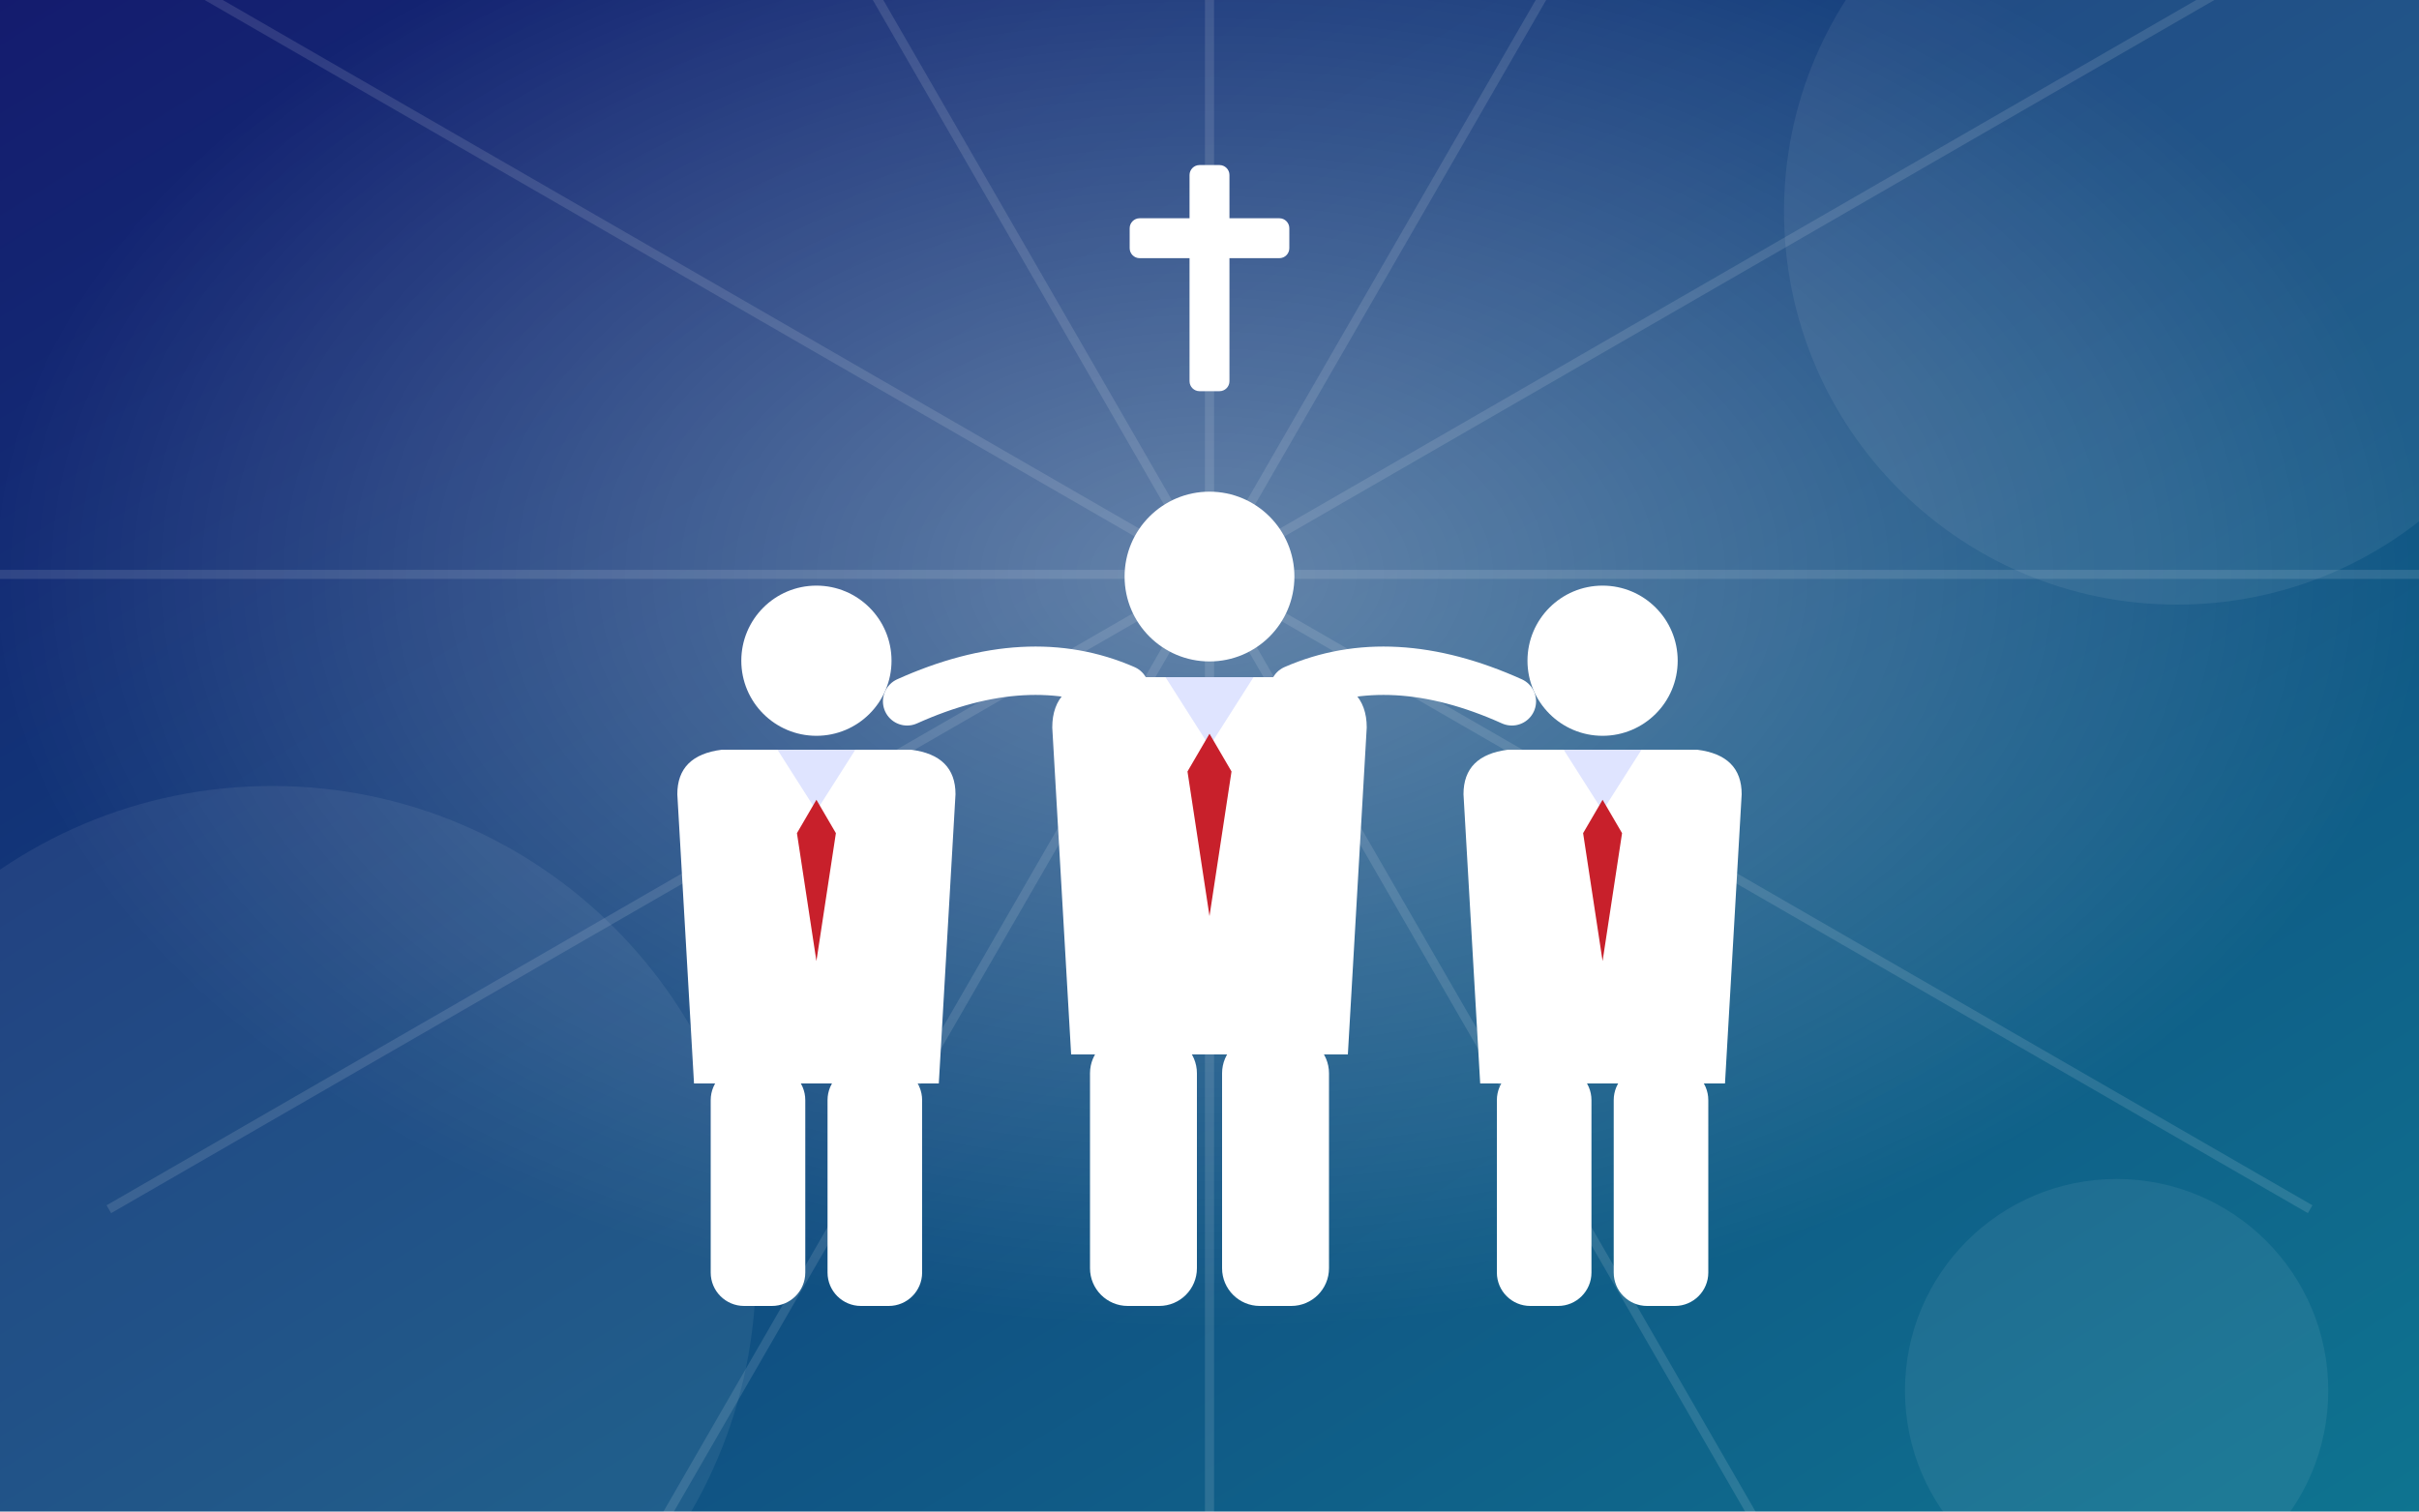
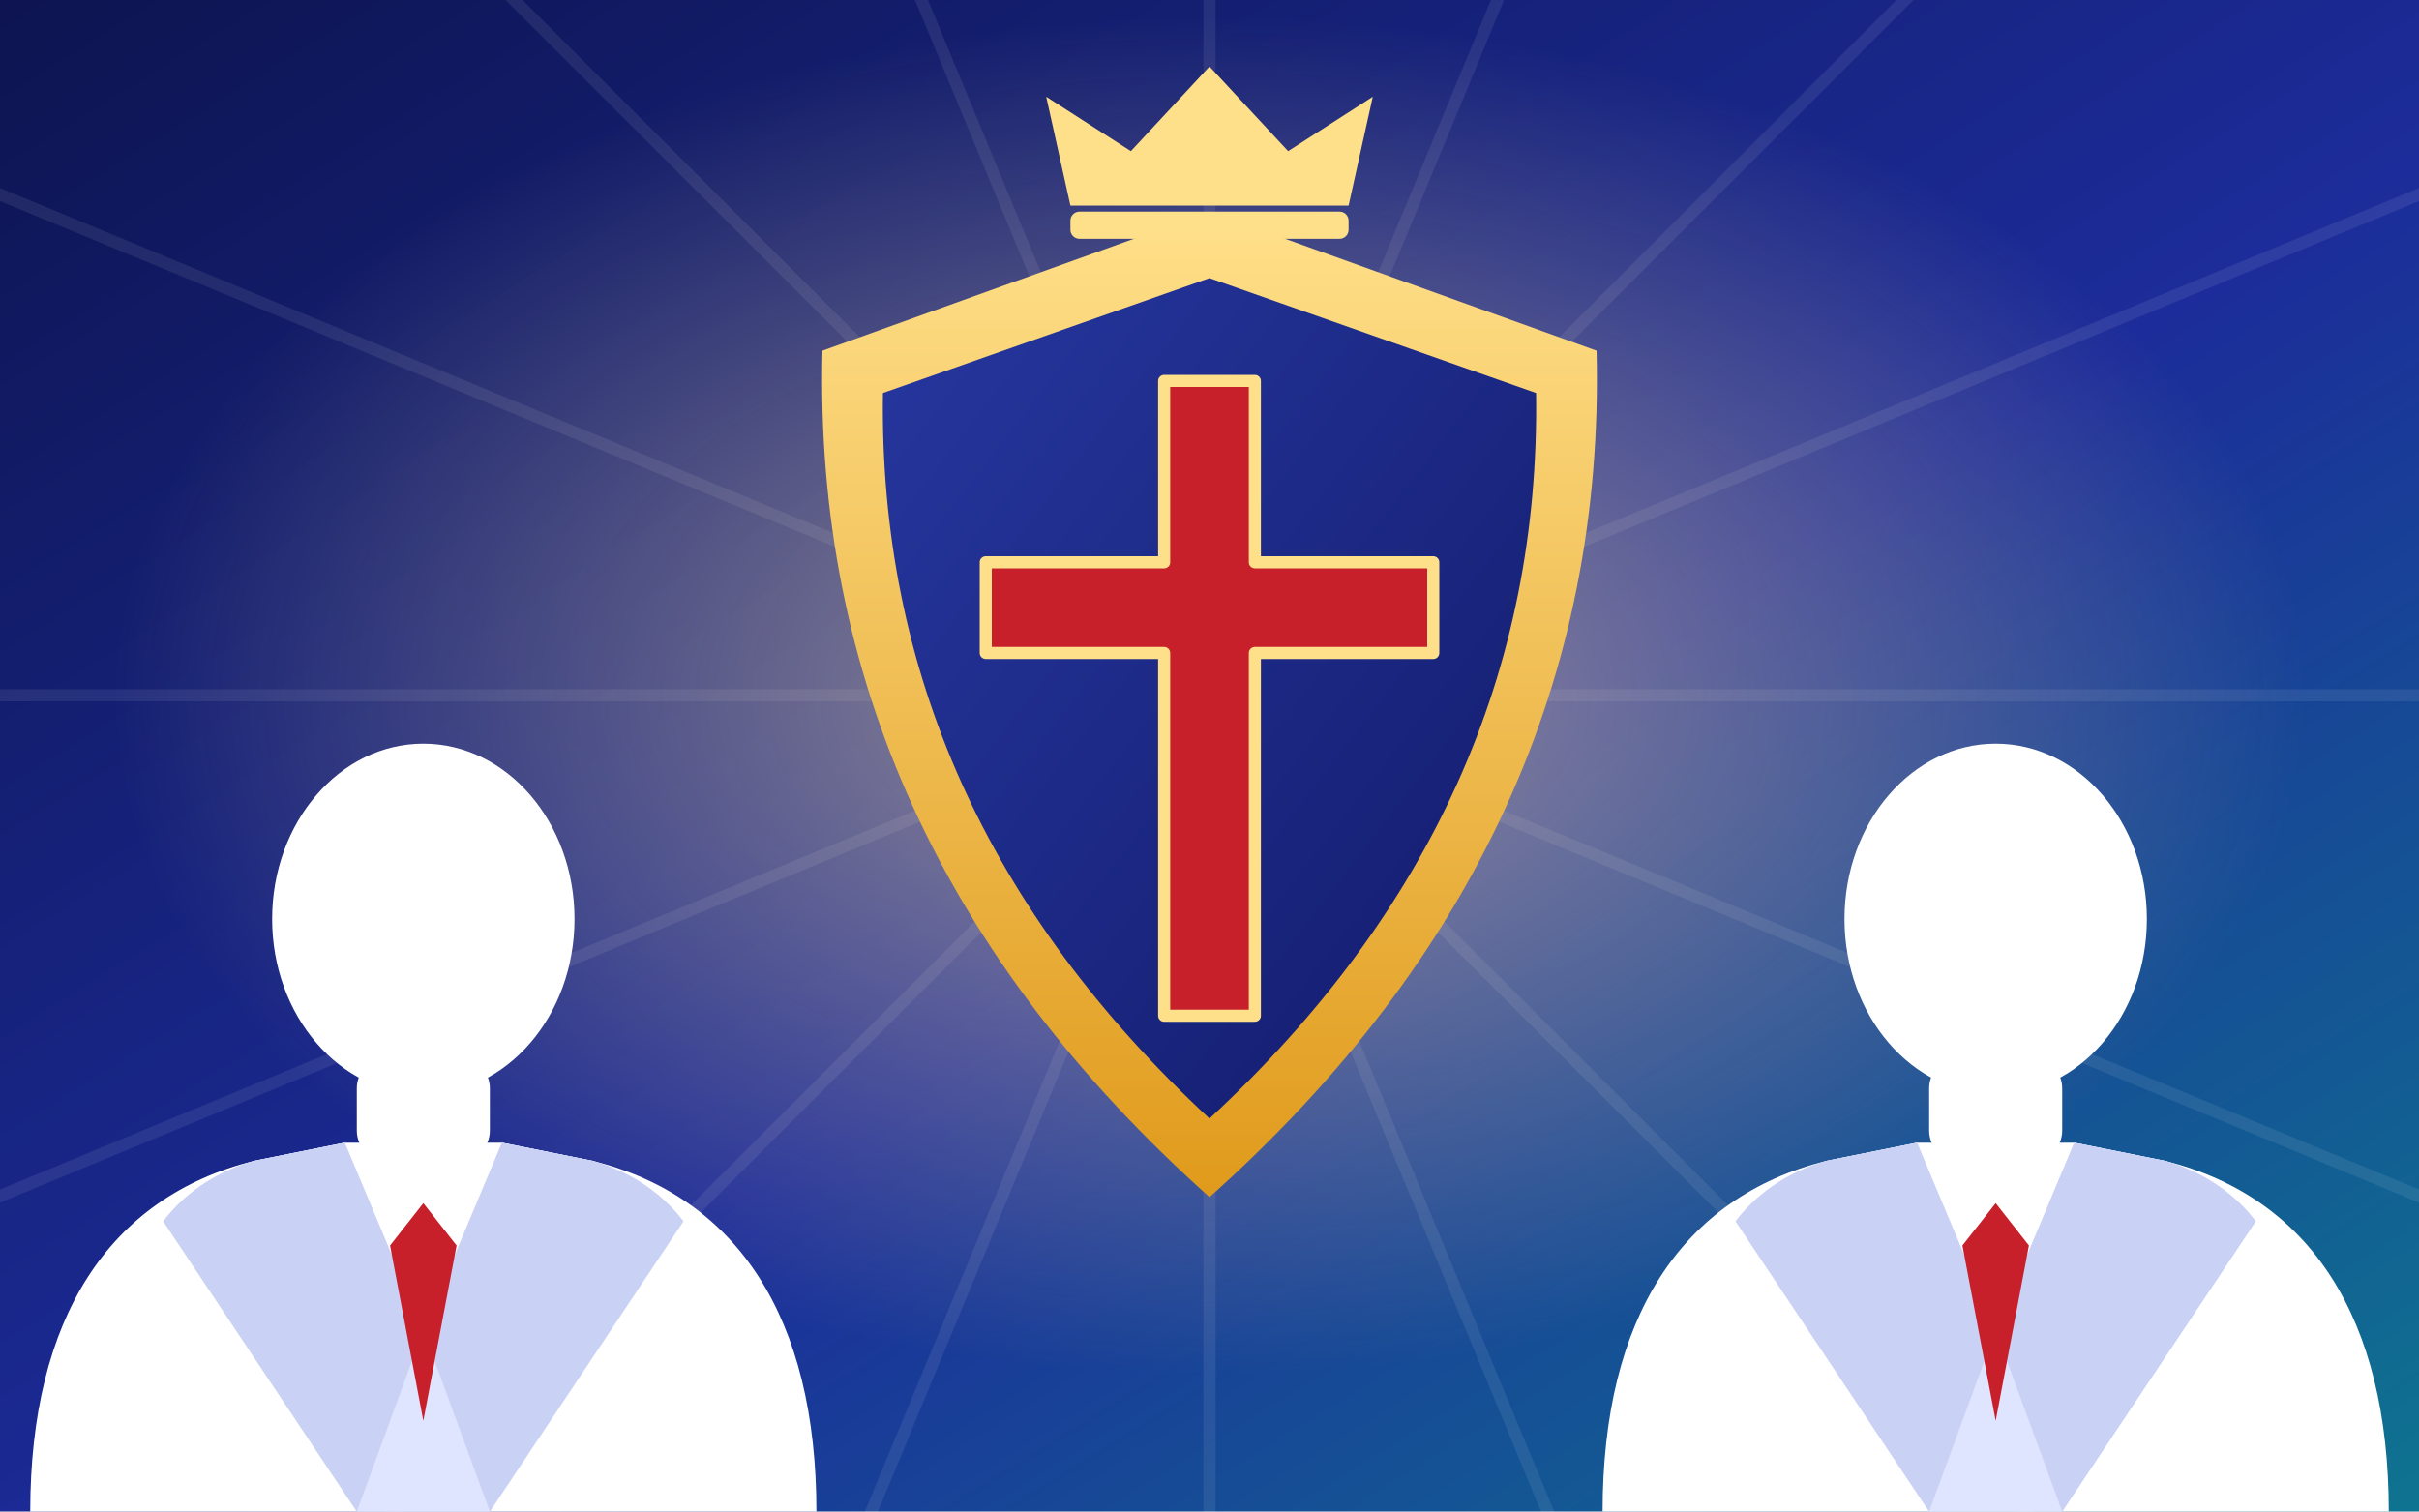
<svg xmlns="http://www.w3.org/2000/svg" viewBox="0 0 800 500" width="800" height="500">
  <defs>
    <linearGradient id="g" x1="0" y1="0" x2="1" y2="1">
-       <stop offset="0" stop-color="#141b6e" />
+       <stop offset="0" stop-color="#0d1450" />
+       <stop offset=".55" stop-color="#1c2c9a" />
      <stop offset="1" stop-color="#0e7490" />
    </linearGradient>
-     <radialGradient id="glow" cx=".5" cy=".38" r=".5">
-       <stop offset="0" stop-color="#fff" stop-opacity=".35" />
-       <stop offset="1" stop-color="#fff" stop-opacity="0" />
+     <radialGradient id="glow" cx=".5" cy=".46" r=".45">
+       <stop offset="0" stop-color="#ffe2a0" stop-opacity=".55" />
+       <stop offset="1" stop-color="#ffe2a0" stop-opacity="0" />
    </radialGradient>
+     <linearGradient id="gold" x1="0" y1="0" x2="0" y2="1">
+       <stop offset="0" stop-color="#ffe08a" />
+       <stop offset="1" stop-color="#e09a1b" />
+     </linearGradient>
+     <linearGradient id="sh" x1="0" y1="0" x2="1" y2="1">
+       <stop offset="0" stop-color="#26379f" />
+       <stop offset="1" stop-color="#121a6a" />
+     </linearGradient>
  </defs>
  <rect width="800" height="500" fill="url(#g)" />
+   <g stroke="#fff" stroke-opacity=".08" stroke-width="4">
+     <line x1="400" y1="230" x2="860" y2="230" />
+     <line x1="400" y1="230" x2="825" y2="406" />
+     <line x1="400" y1="230" x2="725" y2="555" />
+     <line x1="400" y1="230" x2="576" y2="655" />
+     <line x1="400" y1="230" x2="400" y2="690" />
+     <line x1="400" y1="230" x2="224" y2="655" />
+     <line x1="400" y1="230" x2="75" y2="555" />
+     <line x1="400" y1="230" x2="-25" y2="406" />
+     <line x1="400" y1="230" x2="-60" y2="230" />
+     <line x1="400" y1="230" x2="-25" y2="54" />
+     <line x1="400" y1="230" x2="75" y2="-95" />
+     <line x1="400" y1="230" x2="224" y2="-195" />
+     <line x1="400" y1="230" x2="400" y2="-230" />
+     <line x1="400" y1="230" x2="576" y2="-195" />
+     <line x1="400" y1="230" x2="725" y2="-95" />
+     <line x1="400" y1="230" x2="825" y2="54" />
+   </g>
  <rect width="800" height="500" fill="url(#glow)" />
-   <g fill="#fff" opacity=".07">
-     <circle cx="90" cy="420" r="160" />
-     <circle cx="720" cy="70" r="130" />
-     <circle cx="700" cy="460" r="70" />
+   <g transform="translate(140 500) scale(1)">
+     <path d="M-130 0 C-130 -64 -104 -104 -56 -116 L-26 -122 L26 -122 L56 -116 C104 -104 130 -64 130 0Z" fill="#fff" />
+     <path d="M-26 -122 L0 -60 L26 -122 L56 -116 C70 -112 80 -104 86 -96 L22 0 L-22 0 L-86 -96 C-80 -104 -70 -112 -56 -116Z" fill="#dfe4ff" />
+     <path d="M-26 -122 L0 -60 L-22 0 L-86 -96 C-80 -104 -70 -112 -56 -116Z" fill="#c9d1f5" />
+     <path d="M26 -122 L0 -60 L22 0 L86 -96 C80 -104 70 -112 56 -116Z" fill="#c9d1f5" />
+     <path d="M-18 -122 L0 -100 L18 -122Z" fill="#fff" />
+     <path d="M0 -102 L-11 -88 L0 -30 L11 -88Z" fill="#c8202b" />
+     <rect x="-22" y="-150" width="44" height="34" rx="10" fill="#fff" />
+     <ellipse cx="0" cy="-196" rx="50" ry="58" fill="#fff" />
  </g>
-   <g stroke="#fff" stroke-opacity=".12" stroke-width="3">
-     <line x1="400" y1="190" x2="820" y2="190" />
-     <line x1="400" y1="190" x2="764" y2="400" />
-     <line x1="400" y1="190" x2="610" y2="554" />
-     <line x1="400" y1="190" x2="400" y2="610" />
-     <line x1="400" y1="190" x2="190" y2="554" />
-     <line x1="400" y1="190" x2="36" y2="400" />
-     <line x1="400" y1="190" x2="-20" y2="190" />
-     <line x1="400" y1="190" x2="36" y2="-20" />
-     <line x1="400" y1="190" x2="190" y2="-174" />
-     <line x1="400" y1="190" x2="400" y2="-230" />
-     <line x1="400" y1="190" x2="610" y2="-174" />
-     <line x1="400" y1="190" x2="764" y2="-20" />
+   <g transform="translate(660 500) scale(1)">
+     <path d="M-130 0 C-130 -64 -104 -104 -56 -116 L-26 -122 L26 -122 L56 -116 C104 -104 130 -64 130 0Z" fill="#fff" />
+     <path d="M-26 -122 L0 -60 L26 -122 L56 -116 C70 -112 80 -104 86 -96 L22 0 L-22 0 L-86 -96 C-80 -104 -70 -112 -56 -116Z" fill="#dfe4ff" />
+     <path d="M-26 -122 L0 -60 L-22 0 L-86 -96 C-80 -104 -70 -112 -56 -116Z" fill="#c9d1f5" />
+     <path d="M26 -122 L0 -60 L22 0 L86 -96 C80 -104 70 -112 56 -116Z" fill="#c9d1f5" />
+     <path d="M-18 -122 L0 -100 L18 -122Z" fill="#fff" />
+     <path d="M0 -102 L-11 -88 L0 -30 L11 -88Z" fill="#c8202b" />
+     <rect x="-22" y="-150" width="44" height="34" rx="10" fill="#fff" />
+     <ellipse cx="0" cy="-196" rx="50" ry="58" fill="#fff" />
  </g>
-   <g fill="#fff" transform="translate(400 92) scale(1.1)">
-     <rect x="-6" y="-34" width="12" height="68" rx="3" />
-     <rect x="-24" y="-18" width="48" height="12" rx="3" />
+   <g transform="translate(400 238)">
+     <path d="M0 -168 L128 -122 Q132 40 0 158 Q-132 40 -128 -122Z" fill="url(#gold)" />
+     <path d="M0 -146 L108 -108 Q110 30 0 132 Q-110 30 -108 -108Z" fill="url(#sh)" />
+     <path d="M-15 -112 H15 V-52 H74 V-22 H15 V98 H-15 V-22 H-74 V-52 H-15Z" fill="#c8202b" stroke="#ffe08a" stroke-width="4" stroke-linejoin="round" />
  </g>
-   <g transform="translate(270 190.96) scale(0.92)">
-     <circle cx="0" cy="30" r="27" fill="#fff" />
-     <path d="M-50 78 Q-50 64 -34 62 L34 62 Q50 64 50 78 L44 182 L-44 182Z" fill="#fff" />
-     <path d="M-14 62 L0 84 L14 62Z" fill="#dfe4ff" />
-     <path d="M0 80 L-7 92 L0 138 L7 92Z" fill="#c8202b" />
-     <rect x="-38" y="176" width="34" height="86" rx="12" fill="#fff" />
-     <rect x="4" y="176" width="34" height="86" rx="12" fill="#fff" />
-   </g>
-   <g transform="translate(530 190.96) scale(0.92)">
-     <circle cx="0" cy="30" r="27" fill="#fff" />
-     <path d="M-50 78 Q-50 64 -34 62 L34 62 Q50 64 50 78 L44 182 L-44 182Z" fill="#fff" />
-     <path d="M-14 62 L0 84 L14 62Z" fill="#dfe4ff" />
-     <path d="M0 80 L-7 92 L0 138 L7 92Z" fill="#c8202b" />
-     <rect x="-38" y="176" width="34" height="86" rx="12" fill="#fff" />
-     <rect x="4" y="176" width="34" height="86" rx="12" fill="#fff" />
-   </g>
-   <g stroke="#fff" stroke-width="16" stroke-linecap="round" fill="none">
-     <path d="M300 232 Q340 214 372 228" />
-     <path d="M428 228 Q460 214 500 232" />
-   </g>
-   <g transform="translate(400 159.52) scale(1.04)">
-     <circle cx="0" cy="30" r="27" fill="#fff" />
-     <path d="M-50 78 Q-50 64 -34 62 L34 62 Q50 64 50 78 L44 182 L-44 182Z" fill="#fff" />
-     <path d="M-14 62 L0 84 L14 62Z" fill="#dfe4ff" />
-     <path d="M0 80 L-7 92 L0 138 L7 92Z" fill="#c8202b" />
-     <rect x="-38" y="176" width="34" height="86" rx="12" fill="#fff" />
-     <rect x="4" y="176" width="34" height="86" rx="12" fill="#fff" />
+   <g fill="#ffe08a" transform="translate(400 46)">
+     <path d="M-46 22 L-54 -14 L-26 4 L0 -24 L26 4 L54 -14 L46 22Z" />
+     <rect x="-46" y="24" width="92" height="9" rx="3" />
  </g>
</svg>
